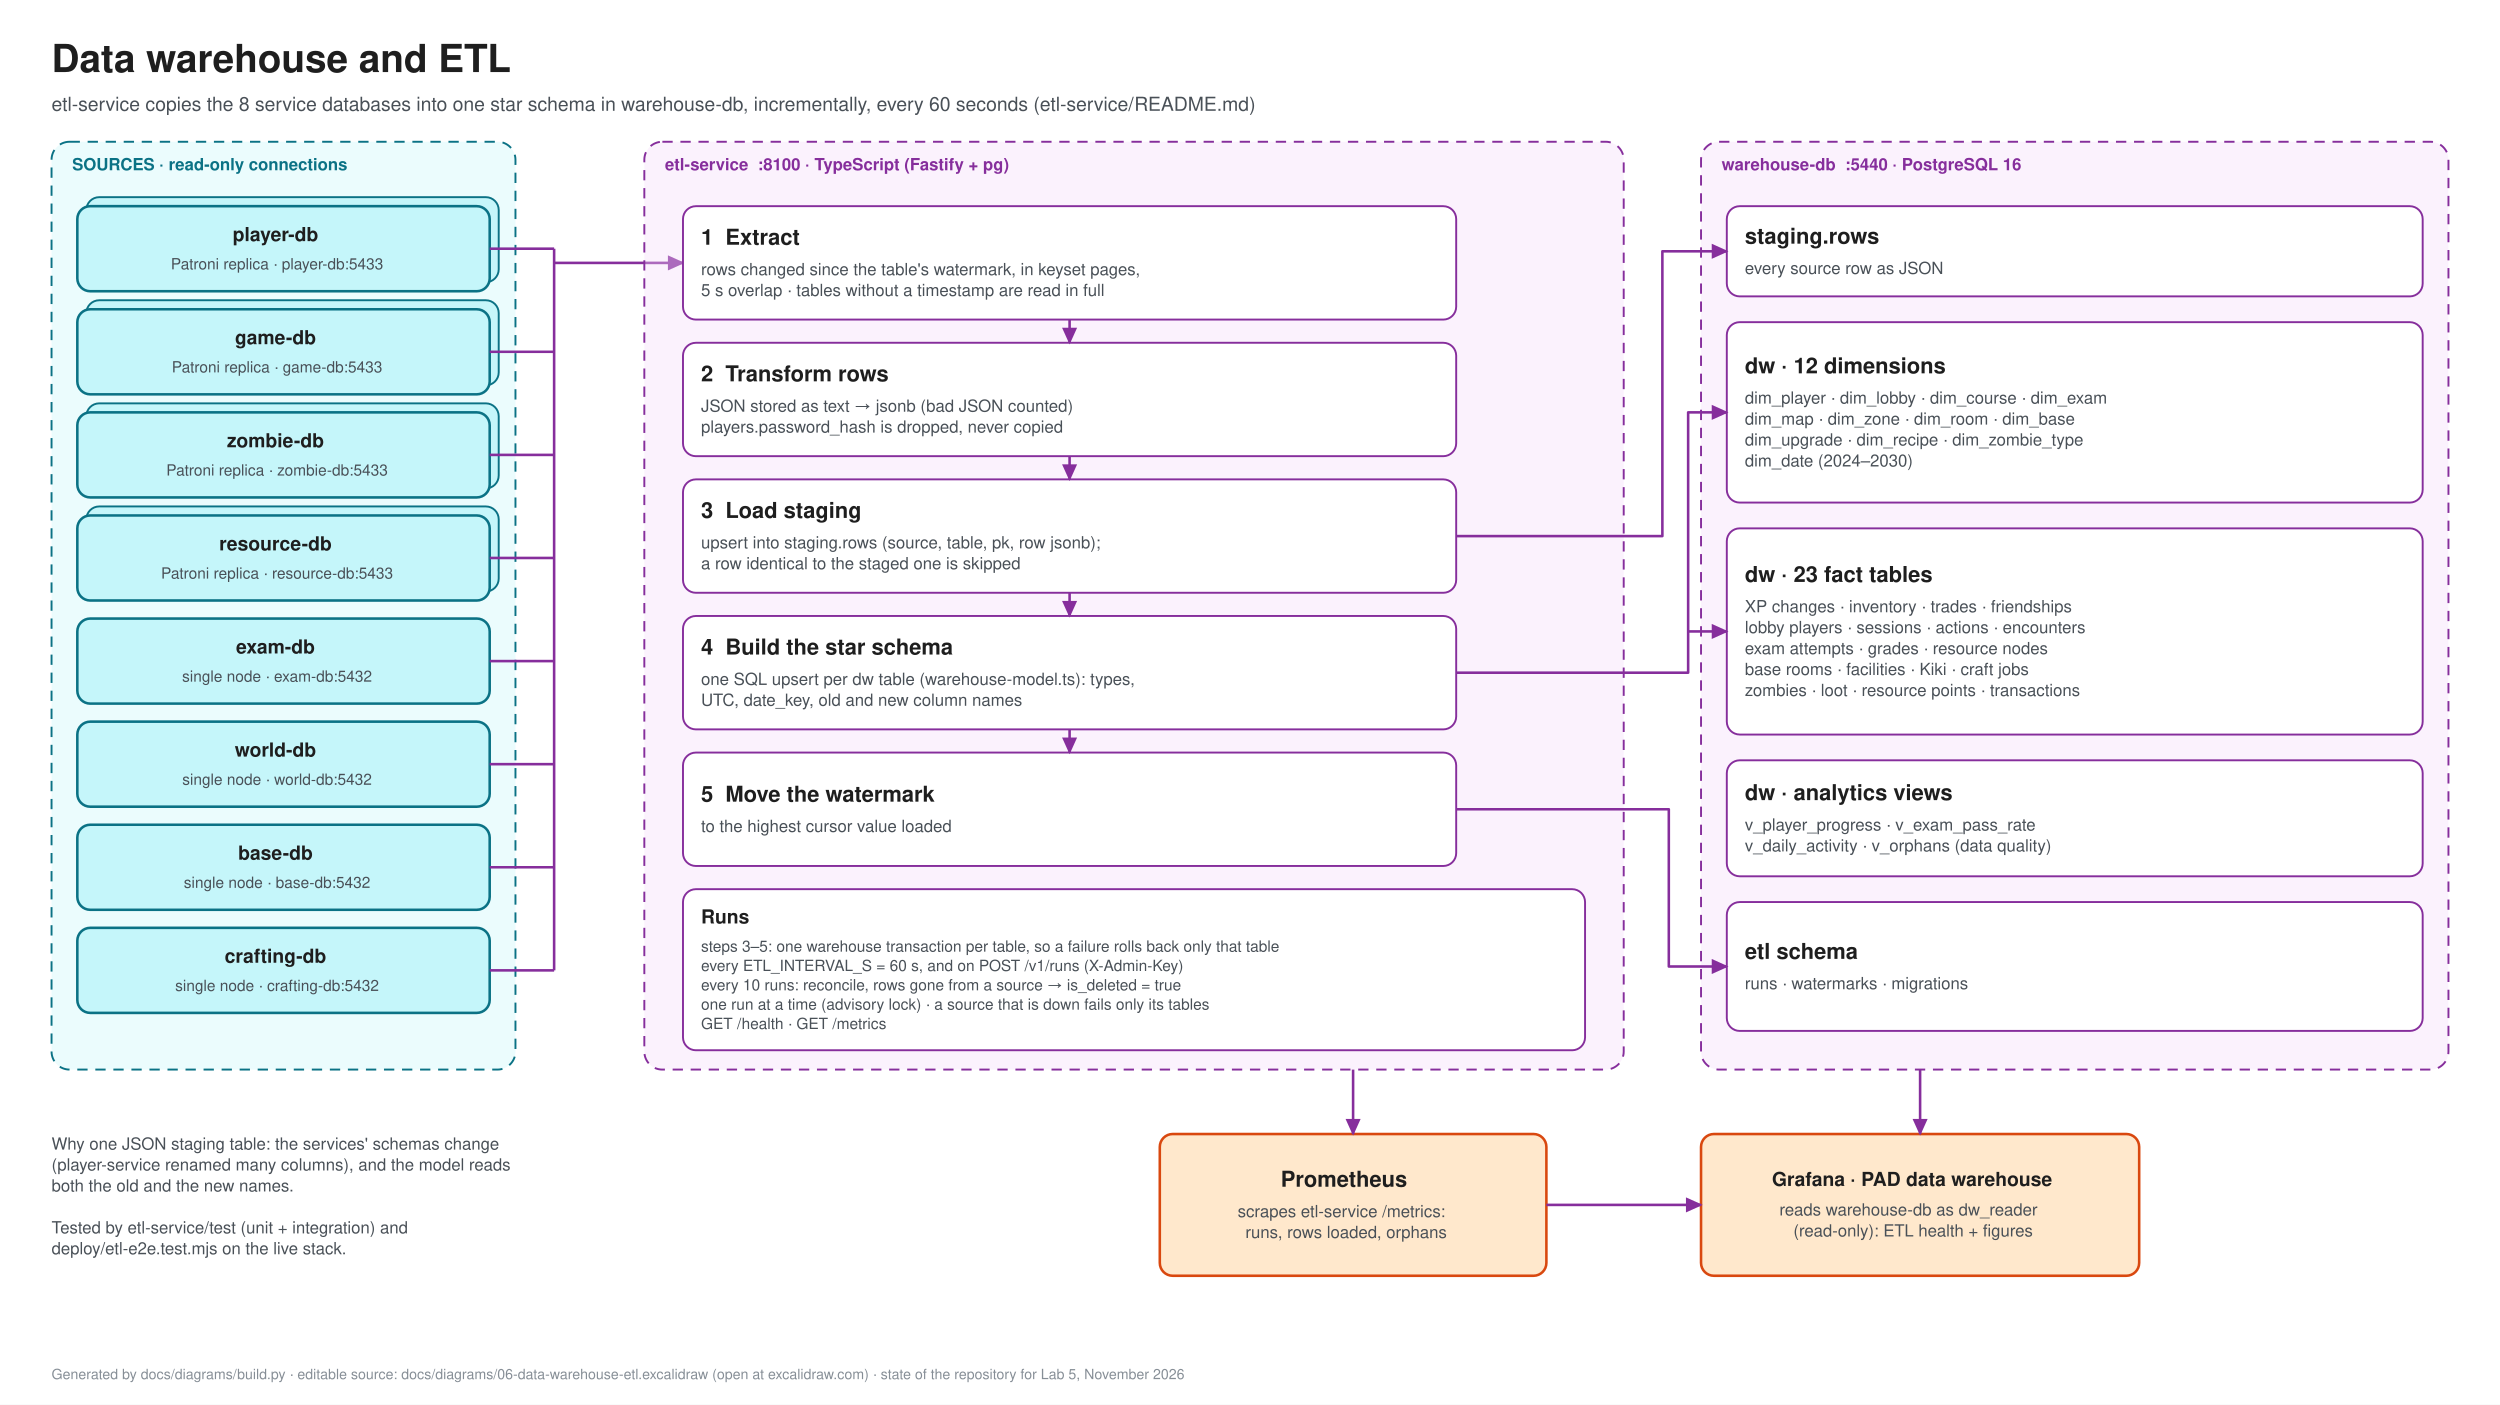
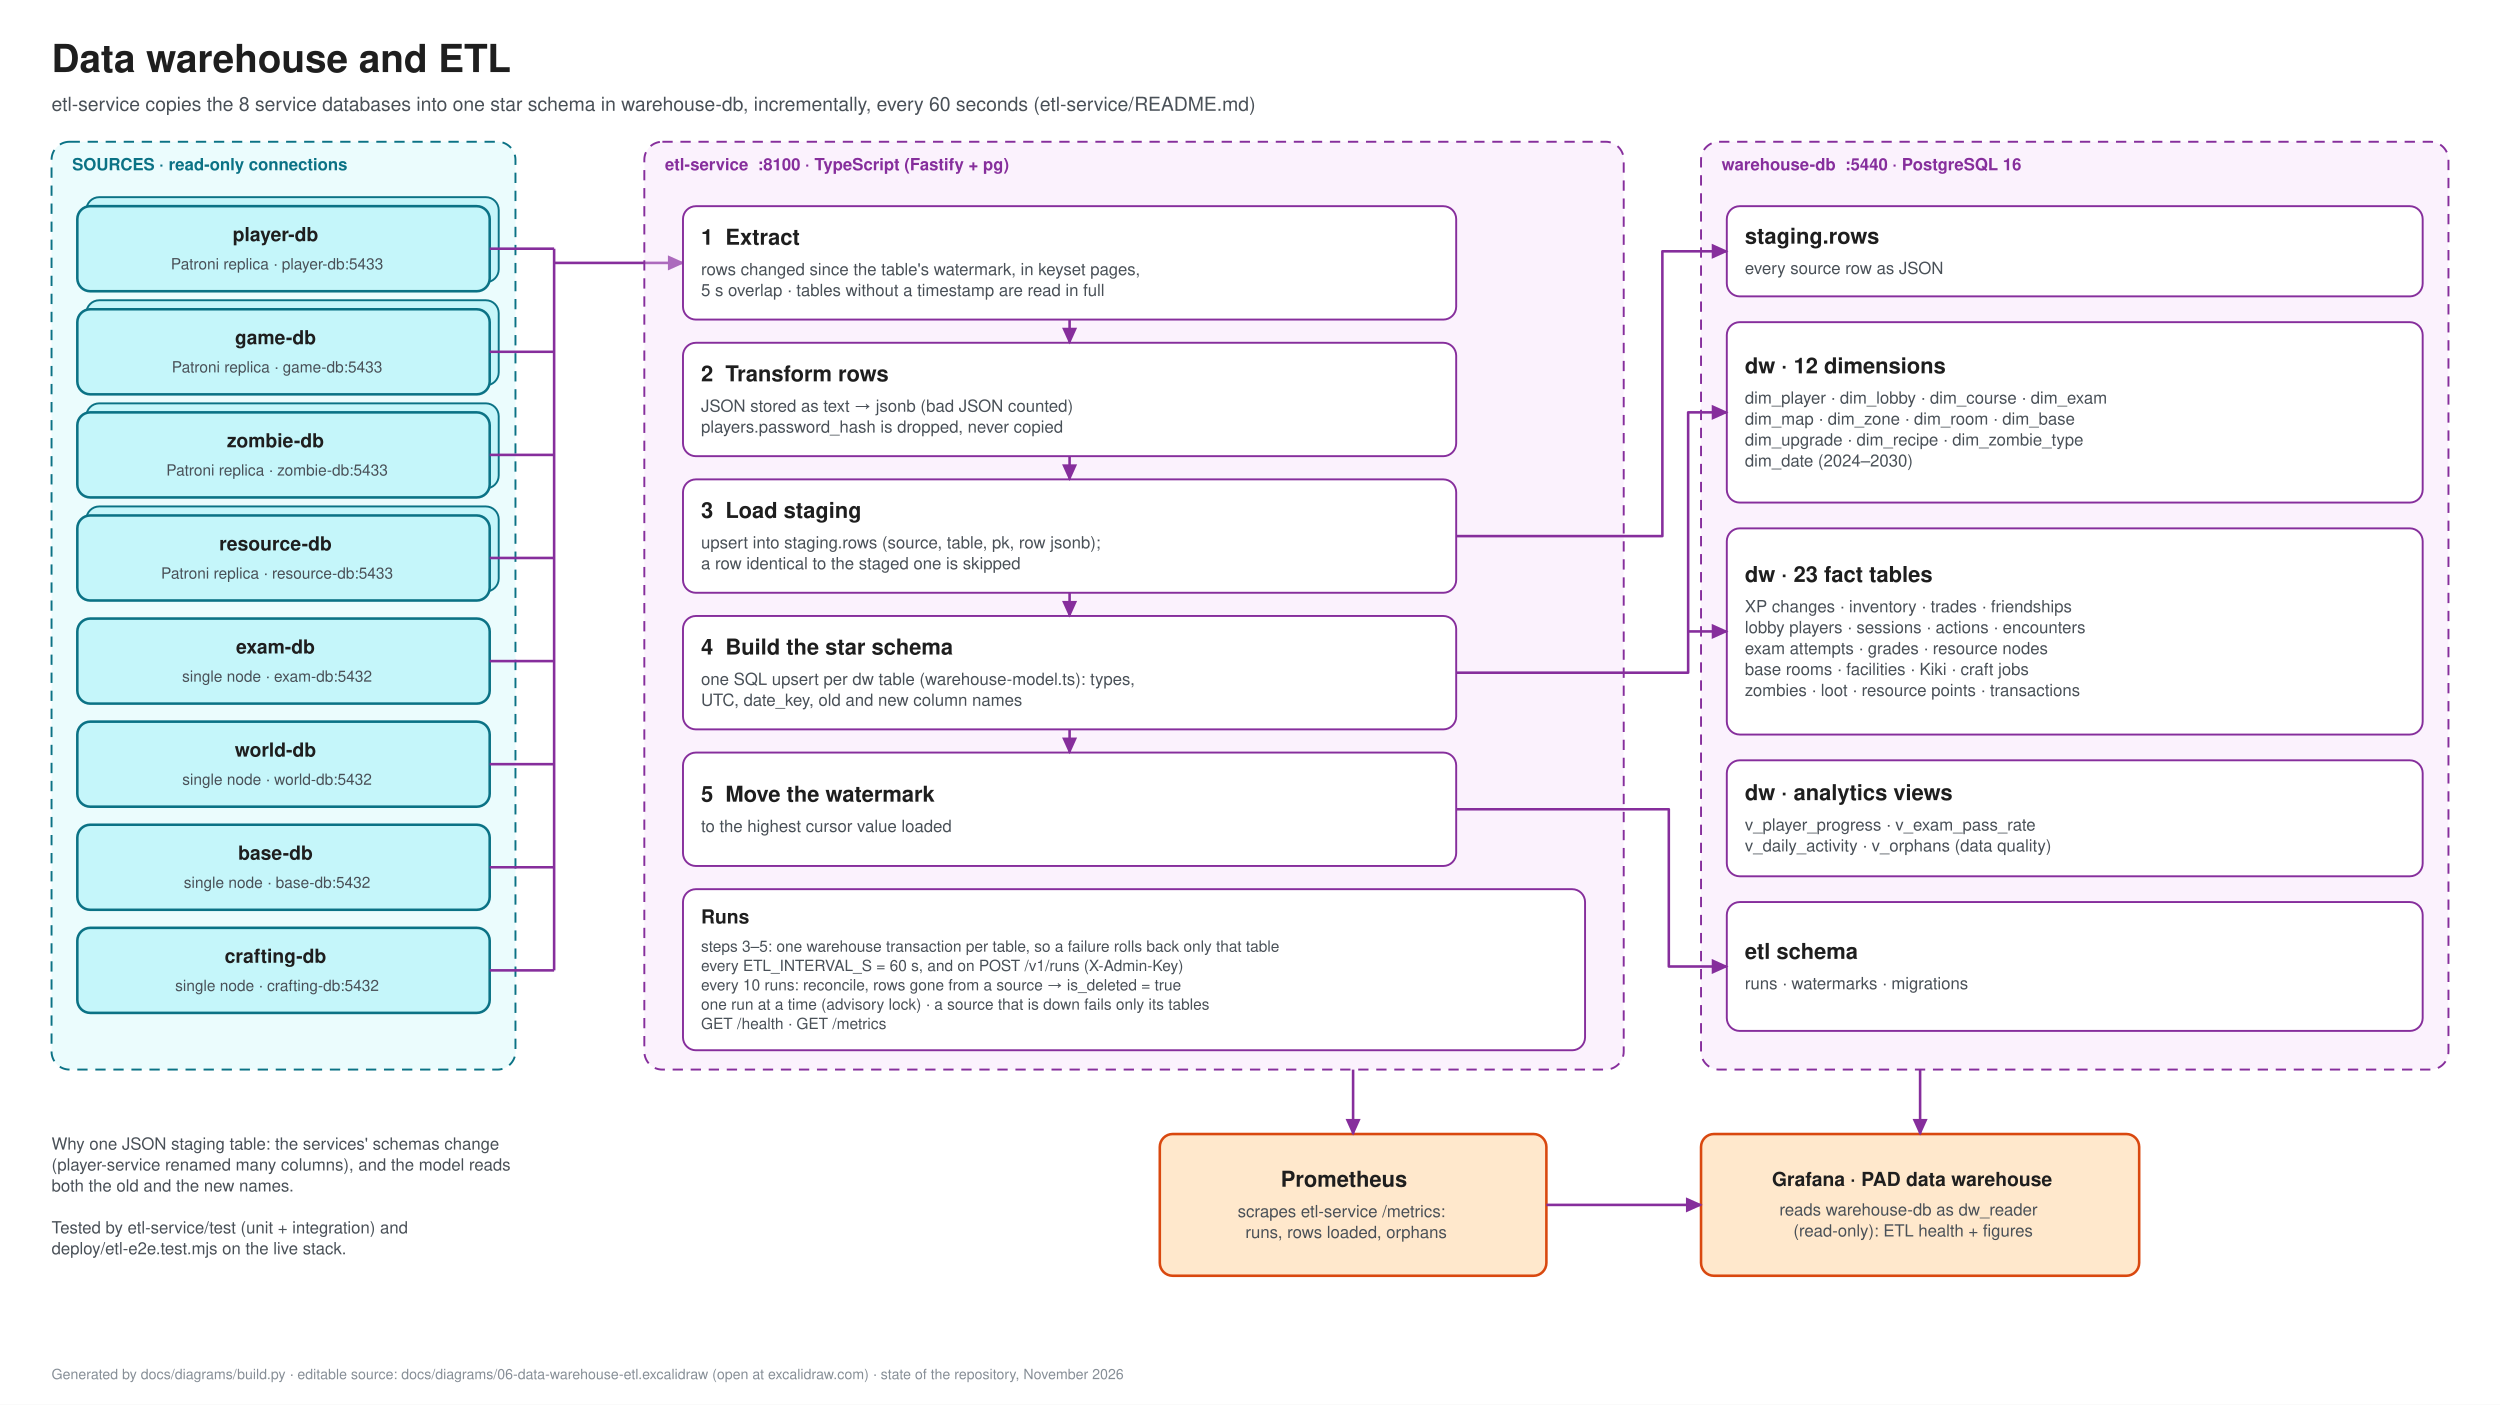
<svg xmlns="http://www.w3.org/2000/svg" width="1940" height="1090" viewBox="0 0 1940 1090" font-family="Helvetica Neue, Helvetica, Arial, sans-serif">
  <defs>
    <marker id="m862e9c" viewBox="0 0 10 10" refX="9" refY="5" markerWidth="13" markerHeight="13" orient="auto-start-reverse" markerUnits="userSpaceOnUse">
      <path d="M0,0.5 L10,5 L0,9.5 z" fill="#862e9c" />
    </marker>
  </defs>
  <rect width="1940" height="1090" fill="#ffffff" />
  <text xml:space="preserve" style="white-space:pre" font-size="30" fill="#1e1e1e" text-anchor="start" font-weight="700">
    <tspan x="40.0" y="55.9">Data warehouse and ETL</tspan>
  </text>
  <text xml:space="preserve" style="white-space:pre" font-size="15" fill="#495057" text-anchor="start">
    <tspan x="40.0" y="86.0">etl-service copies the 8 service databases into one star schema in warehouse-db, incrementally, every 60 seconds (etl-service/README.md)</tspan>
  </text>
  <rect x="40.0" y="110.0" width="360.0" height="720.0" rx="14.0" fill="#c5f6fa" fill-opacity="0.35" stroke="#0b7285" stroke-width="1.5" stroke-dasharray="8 6" />
  <text xml:space="preserve" style="white-space:pre" font-size="13" fill="#0b7285" text-anchor="start" font-weight="700">
    <tspan x="56.0" y="132.1">SOURCES · read-only connections</tspan>
  </text>
  <rect x="67.0" y="153.0" width="320.0" height="66.0" rx="10.0" fill="#c5f6fa" stroke="#0b7285" stroke-width="1.5" />
  <rect x="60.0" y="160.0" width="320.0" height="66.0" rx="10.0" fill="#c5f6fa" stroke="#0b7285" stroke-width="2.0" />
  <text xml:space="preserve" style="white-space:pre" font-size="15" fill="#1e1e1e" text-anchor="middle" font-weight="700">
    <tspan x="220.0" y="187.1">player-db</tspan>
  </text>
  <text xml:space="preserve" style="white-space:pre" font-size="12" fill="#495057" text-anchor="middle">
    <tspan x="220.0" y="209.0">Patroni replica · player-db:5433</tspan>
  </text>
  <path d="M380.0,193.0 L430.0,193.0" fill="none" stroke="#862e9c" stroke-width="2" stroke-linejoin="round" />
  <rect x="67.0" y="233.0" width="320.0" height="66.0" rx="10.0" fill="#c5f6fa" stroke="#0b7285" stroke-width="1.5" />
  <rect x="60.0" y="240.0" width="320.0" height="66.0" rx="10.0" fill="#c5f6fa" stroke="#0b7285" stroke-width="2.0" />
  <text xml:space="preserve" style="white-space:pre" font-size="15" fill="#1e1e1e" text-anchor="middle" font-weight="700">
    <tspan x="220.0" y="267.1">game-db</tspan>
  </text>
  <text xml:space="preserve" style="white-space:pre" font-size="12" fill="#495057" text-anchor="middle">
    <tspan x="220.0" y="289.0">Patroni replica · game-db:5433</tspan>
  </text>
  <path d="M380.0,273.0 L430.0,273.0" fill="none" stroke="#862e9c" stroke-width="2" stroke-linejoin="round" />
  <rect x="67.0" y="313.0" width="320.0" height="66.0" rx="10.0" fill="#c5f6fa" stroke="#0b7285" stroke-width="1.5" />
  <rect x="60.0" y="320.0" width="320.0" height="66.0" rx="10.0" fill="#c5f6fa" stroke="#0b7285" stroke-width="2.0" />
  <text xml:space="preserve" style="white-space:pre" font-size="15" fill="#1e1e1e" text-anchor="middle" font-weight="700">
    <tspan x="220.0" y="347.1">zombie-db</tspan>
  </text>
  <text xml:space="preserve" style="white-space:pre" font-size="12" fill="#495057" text-anchor="middle">
    <tspan x="220.0" y="369.0">Patroni replica · zombie-db:5433</tspan>
  </text>
  <path d="M380.0,353.0 L430.0,353.0" fill="none" stroke="#862e9c" stroke-width="2" stroke-linejoin="round" />
  <rect x="67.0" y="393.0" width="320.0" height="66.0" rx="10.0" fill="#c5f6fa" stroke="#0b7285" stroke-width="1.5" />
  <rect x="60.0" y="400.0" width="320.0" height="66.0" rx="10.0" fill="#c5f6fa" stroke="#0b7285" stroke-width="2.0" />
  <text xml:space="preserve" style="white-space:pre" font-size="15" fill="#1e1e1e" text-anchor="middle" font-weight="700">
    <tspan x="220.0" y="427.1">resource-db</tspan>
  </text>
  <text xml:space="preserve" style="white-space:pre" font-size="12" fill="#495057" text-anchor="middle">
    <tspan x="220.0" y="449.0">Patroni replica · resource-db:5433</tspan>
  </text>
  <path d="M380.0,433.0 L430.0,433.0" fill="none" stroke="#862e9c" stroke-width="2" stroke-linejoin="round" />
  <rect x="60.0" y="480.0" width="320.0" height="66.0" rx="10.0" fill="#c5f6fa" stroke="#0b7285" stroke-width="2.0" />
  <text xml:space="preserve" style="white-space:pre" font-size="15" fill="#1e1e1e" text-anchor="middle" font-weight="700">
    <tspan x="220.0" y="507.1">exam-db</tspan>
  </text>
  <text xml:space="preserve" style="white-space:pre" font-size="12" fill="#495057" text-anchor="middle">
    <tspan x="220.0" y="529.0">single node · exam-db:5432</tspan>
  </text>
  <path d="M380.0,513.0 L430.0,513.0" fill="none" stroke="#862e9c" stroke-width="2" stroke-linejoin="round" />
  <rect x="60.0" y="560.0" width="320.0" height="66.0" rx="10.0" fill="#c5f6fa" stroke="#0b7285" stroke-width="2.0" />
  <text xml:space="preserve" style="white-space:pre" font-size="15" fill="#1e1e1e" text-anchor="middle" font-weight="700">
    <tspan x="220.0" y="587.1">world-db</tspan>
  </text>
  <text xml:space="preserve" style="white-space:pre" font-size="12" fill="#495057" text-anchor="middle">
    <tspan x="220.0" y="609.0">single node · world-db:5432</tspan>
  </text>
  <path d="M380.0,593.0 L430.0,593.0" fill="none" stroke="#862e9c" stroke-width="2" stroke-linejoin="round" />
  <rect x="60.0" y="640.0" width="320.0" height="66.0" rx="10.0" fill="#c5f6fa" stroke="#0b7285" stroke-width="2.0" />
  <text xml:space="preserve" style="white-space:pre" font-size="15" fill="#1e1e1e" text-anchor="middle" font-weight="700">
    <tspan x="220.0" y="667.1">base-db</tspan>
  </text>
  <text xml:space="preserve" style="white-space:pre" font-size="12" fill="#495057" text-anchor="middle">
    <tspan x="220.0" y="689.0">single node · base-db:5432</tspan>
  </text>
  <path d="M380.0,673.0 L430.0,673.0" fill="none" stroke="#862e9c" stroke-width="2" stroke-linejoin="round" />
  <rect x="60.0" y="720.0" width="320.0" height="66.0" rx="10.0" fill="#c5f6fa" stroke="#0b7285" stroke-width="2.0" />
  <text xml:space="preserve" style="white-space:pre" font-size="15" fill="#1e1e1e" text-anchor="middle" font-weight="700">
    <tspan x="220.0" y="747.1">crafting-db</tspan>
  </text>
  <text xml:space="preserve" style="white-space:pre" font-size="12" fill="#495057" text-anchor="middle">
    <tspan x="220.0" y="769.0">single node · crafting-db:5432</tspan>
  </text>
  <path d="M380.0,753.0 L430.0,753.0" fill="none" stroke="#862e9c" stroke-width="2" stroke-linejoin="round" />
  <path d="M430.0,193.0 L430.0,753.0" fill="none" stroke="#862e9c" stroke-width="2" stroke-linejoin="round" />
  <path d="M430.0,204.0 L530.0,204.0" fill="none" stroke="#862e9c" stroke-width="2.0" stroke-linejoin="round" marker-end="url(#m862e9c)" />
  <rect x="500.0" y="110.0" width="760.0" height="720.0" rx="14.0" fill="#f3d9fa" fill-opacity="0.35" stroke="#862e9c" stroke-width="1.5" stroke-dasharray="8 6" />
  <text xml:space="preserve" style="white-space:pre" font-size="13" fill="#862e9c" text-anchor="start" font-weight="700">
    <tspan x="516.0" y="132.1">etl-service  :8100 · TypeScript (Fastify + pg)</tspan>
  </text>
  <rect x="530.0" y="160.0" width="600.0" height="88.0" rx="10.0" fill="#ffffff" stroke="#862e9c" stroke-width="1.5" />
  <text xml:space="preserve" style="white-space:pre" font-size="17" fill="#1e1e1e" text-anchor="start" font-weight="700">
    <tspan x="544.0" y="189.9">1  Extract</tspan>
  </text>
  <text xml:space="preserve" style="white-space:pre" font-size="13" fill="#495057" text-anchor="start">
    <tspan x="544.0" y="213.5">rows changed since the table's watermark, in keyset pages,</tspan>
    <tspan x="544.0" y="229.7">5 s overlap · tables without a timestamp are read in full</tspan>
  </text>
  <rect x="530.0" y="266.0" width="600.0" height="88.0" rx="10.0" fill="#ffffff" stroke="#862e9c" stroke-width="1.5" />
  <text xml:space="preserve" style="white-space:pre" font-size="17" fill="#1e1e1e" text-anchor="start" font-weight="700">
    <tspan x="544.0" y="295.9">2  Transform rows</tspan>
  </text>
  <text xml:space="preserve" style="white-space:pre" font-size="13" fill="#495057" text-anchor="start">
    <tspan x="544.0" y="319.5">JSON stored as text → jsonb (bad JSON counted)</tspan>
    <tspan x="544.0" y="335.7">players.password_hash is dropped, never copied</tspan>
  </text>
  <path d="M830.0,248.0 L830.0,266.0" fill="none" stroke="#862e9c" stroke-width="2.0" stroke-linejoin="round" marker-end="url(#m862e9c)" />
  <rect x="530.0" y="372.0" width="600.0" height="88.0" rx="10.0" fill="#ffffff" stroke="#862e9c" stroke-width="1.5" />
  <text xml:space="preserve" style="white-space:pre" font-size="17" fill="#1e1e1e" text-anchor="start" font-weight="700">
    <tspan x="544.0" y="401.9">3  Load staging</tspan>
  </text>
  <text xml:space="preserve" style="white-space:pre" font-size="13" fill="#495057" text-anchor="start">
    <tspan x="544.0" y="425.5">upsert into staging.rows (source, table, pk, row jsonb);</tspan>
    <tspan x="544.0" y="441.7">a row identical to the staged one is skipped</tspan>
  </text>
  <path d="M830.0,354.0 L830.0,372.0" fill="none" stroke="#862e9c" stroke-width="2.0" stroke-linejoin="round" marker-end="url(#m862e9c)" />
  <rect x="530.0" y="478.0" width="600.0" height="88.0" rx="10.0" fill="#ffffff" stroke="#862e9c" stroke-width="1.5" />
  <text xml:space="preserve" style="white-space:pre" font-size="17" fill="#1e1e1e" text-anchor="start" font-weight="700">
    <tspan x="544.0" y="507.9">4  Build the star schema</tspan>
  </text>
  <text xml:space="preserve" style="white-space:pre" font-size="13" fill="#495057" text-anchor="start">
    <tspan x="544.0" y="531.5">one SQL upsert per dw table (warehouse-model.ts): types,</tspan>
    <tspan x="544.0" y="547.7">UTC, date_key, old and new column names</tspan>
  </text>
  <path d="M830.0,460.0 L830.0,478.0" fill="none" stroke="#862e9c" stroke-width="2.0" stroke-linejoin="round" marker-end="url(#m862e9c)" />
  <rect x="530.0" y="584.0" width="600.0" height="88.0" rx="10.0" fill="#ffffff" stroke="#862e9c" stroke-width="1.5" />
  <text xml:space="preserve" style="white-space:pre" font-size="17" fill="#1e1e1e" text-anchor="start" font-weight="700">
    <tspan x="544.0" y="622.1">5  Move the watermark</tspan>
  </text>
  <text xml:space="preserve" style="white-space:pre" font-size="13" fill="#495057" text-anchor="start">
    <tspan x="544.0" y="645.6">to the highest cursor value loaded</tspan>
  </text>
  <path d="M830.0,566.0 L830.0,584.0" fill="none" stroke="#862e9c" stroke-width="2.0" stroke-linejoin="round" marker-end="url(#m862e9c)" />
  <rect x="530.0" y="690.0" width="700.0" height="125.0" rx="10.0" fill="#ffffff" stroke="#862e9c" stroke-width="1.5" />
  <text xml:space="preserve" style="white-space:pre" font-size="15" fill="#1e1e1e" text-anchor="start" font-weight="700">
    <tspan x="544.0" y="716.6">Runs</tspan>
  </text>
  <text xml:space="preserve" style="white-space:pre" font-size="12" fill="#495057" text-anchor="start">
    <tspan x="544.0" y="738.5">steps 3–5: one warehouse transaction per table, so a failure rolls back only that table</tspan>
    <tspan x="544.0" y="753.5">every ETL_INTERVAL_S = 60 s, and on POST /v1/runs (X-Admin-Key)</tspan>
    <tspan x="544.0" y="768.5">every 10 runs: reconcile, rows gone from a source → is_deleted = true</tspan>
    <tspan x="544.0" y="783.5">one run at a time (advisory lock) · a source that is down fails only its tables</tspan>
    <tspan x="544.0" y="798.5">GET /health · GET /metrics</tspan>
  </text>
  <rect x="1320.0" y="110.0" width="580.0" height="720.0" rx="14.0" fill="#f3d9fa" fill-opacity="0.35" stroke="#862e9c" stroke-width="1.5" stroke-dasharray="8 6" />
  <text xml:space="preserve" style="white-space:pre" font-size="13" fill="#862e9c" text-anchor="start" font-weight="700">
    <tspan x="1336.0" y="132.1">warehouse-db  :5440 · PostgreSQL 16</tspan>
  </text>
  <rect x="1340.0" y="160.0" width="540.0" height="70.0" rx="10.0" fill="#ffffff" stroke="#862e9c" stroke-width="1.5" />
  <text xml:space="preserve" style="white-space:pre" font-size="17" fill="#1e1e1e" text-anchor="start" font-weight="700">
    <tspan x="1354.0" y="189.1">staging.rows</tspan>
  </text>
  <text xml:space="preserve" style="white-space:pre" font-size="13" fill="#495057" text-anchor="start">
    <tspan x="1354.0" y="212.6">every source row as JSON</tspan>
  </text>
  <rect x="1340.0" y="250.0" width="540.0" height="140.0" rx="10.0" fill="#ffffff" stroke="#862e9c" stroke-width="1.5" />
  <text xml:space="preserve" style="white-space:pre" font-size="17" fill="#1e1e1e" text-anchor="start" font-weight="700">
    <tspan x="1354.0" y="289.7">dw · 12 dimensions</tspan>
  </text>
  <text xml:space="preserve" style="white-space:pre" font-size="13" fill="#495057" text-anchor="start">
    <tspan x="1354.0" y="313.2">dim_player · dim_lobby · dim_course · dim_exam</tspan>
    <tspan x="1354.0" y="329.5">dim_map · dim_zone · dim_room · dim_base</tspan>
    <tspan x="1354.0" y="345.7">dim_upgrade · dim_recipe · dim_zombie_type</tspan>
    <tspan x="1354.0" y="362.0">dim_date (2024–2030)</tspan>
  </text>
  <rect x="1340.0" y="410.0" width="540.0" height="160.0" rx="10.0" fill="#ffffff" stroke="#862e9c" stroke-width="1.5" />
  <text xml:space="preserve" style="white-space:pre" font-size="17" fill="#1e1e1e" text-anchor="start" font-weight="700">
    <tspan x="1354.0" y="451.6">dw · 23 fact tables</tspan>
  </text>
  <text xml:space="preserve" style="white-space:pre" font-size="13" fill="#495057" text-anchor="start">
    <tspan x="1354.0" y="475.1">XP changes · inventory · trades · friendships</tspan>
    <tspan x="1354.0" y="491.3">lobby players · sessions · actions · encounters</tspan>
    <tspan x="1354.0" y="507.6">exam attempts · grades · resource nodes</tspan>
    <tspan x="1354.0" y="523.8">base rooms · facilities · Kiki · craft jobs</tspan>
    <tspan x="1354.0" y="540.1">zombies · loot · resource points · transactions</tspan>
  </text>
  <rect x="1340.0" y="590.0" width="540.0" height="90.0" rx="10.0" fill="#ffffff" stroke="#862e9c" stroke-width="1.5" />
  <text xml:space="preserve" style="white-space:pre" font-size="17" fill="#1e1e1e" text-anchor="start" font-weight="700">
    <tspan x="1354.0" y="620.9">dw · analytics views</tspan>
  </text>
  <text xml:space="preserve" style="white-space:pre" font-size="13" fill="#495057" text-anchor="start">
    <tspan x="1354.0" y="644.5">v_player_progress · v_exam_pass_rate</tspan>
    <tspan x="1354.0" y="660.7">v_daily_activity · v_orphans (data quality)</tspan>
  </text>
  <rect x="1340.0" y="700.0" width="540.0" height="100.0" rx="10.0" fill="#ffffff" stroke="#862e9c" stroke-width="1.5" />
  <text xml:space="preserve" style="white-space:pre" font-size="17" fill="#1e1e1e" text-anchor="start" font-weight="700">
    <tspan x="1354.0" y="744.1">etl schema</tspan>
  </text>
  <text xml:space="preserve" style="white-space:pre" font-size="13" fill="#495057" text-anchor="start">
    <tspan x="1354.0" y="767.6">runs · watermarks · migrations</tspan>
  </text>
  <path d="M1130.0,416.0 L1290.0,416.0 L1290.0,195.0 L1340.0,195.0" fill="none" stroke="#862e9c" stroke-width="2.0" stroke-linejoin="round" marker-end="url(#m862e9c)" />
  <path d="M1130.0,522.0 L1310.0,522.0 L1310.0,320.0 L1340.0,320.0" fill="none" stroke="#862e9c" stroke-width="2.0" stroke-linejoin="round" marker-end="url(#m862e9c)" />
  <path d="M1310.0,490.0 L1340.0,490.0" fill="none" stroke="#862e9c" stroke-width="2.0" stroke-linejoin="round" marker-end="url(#m862e9c)" />
  <path d="M1130.0,628.0 L1295.0,628.0 L1295.0,750.0 L1340.0,750.0" fill="none" stroke="#862e9c" stroke-width="2.0" stroke-linejoin="round" marker-end="url(#m862e9c)" />
  <rect x="900.0" y="880.0" width="300.0" height="110.0" rx="10.0" fill="#ffe8cc" stroke="#d9480f" stroke-width="2.0" />
  <text xml:space="preserve" style="white-space:pre" font-size="17" fill="#1e1e1e" text-anchor="middle" font-weight="700">
    <tspan x="1050.0" y="920.9">Prometheus</tspan>
  </text>
  <text xml:space="preserve" style="white-space:pre" font-size="13" fill="#495057" text-anchor="middle">
    <tspan x="1050.0" y="944.5">scrapes etl-service /metrics:</tspan>
    <tspan x="1050.0" y="960.7">runs, rows loaded, orphans</tspan>
  </text>
  <rect x="1320.0" y="880.0" width="340.0" height="110.0" rx="10.0" fill="#ffe8cc" stroke="#d9480f" stroke-width="2.0" />
  <text xml:space="preserve" style="white-space:pre" font-size="15" fill="#1e1e1e" text-anchor="middle" font-weight="700">
    <tspan x="1490.0" y="920.3">Grafana · PAD data warehouse</tspan>
  </text>
  <text xml:space="preserve" style="white-space:pre" font-size="13" fill="#495057" text-anchor="middle">
    <tspan x="1490.0" y="943.2">reads warehouse-db as dw_reader</tspan>
    <tspan x="1490.0" y="959.5">(read-only): ETL health + figures</tspan>
  </text>
  <path d="M1050.0,830.0 L1050.0,880.0" fill="none" stroke="#862e9c" stroke-width="2.0" stroke-linejoin="round" marker-end="url(#m862e9c)" />
  <path d="M1490.0,830.0 L1490.0,880.0" fill="none" stroke="#862e9c" stroke-width="2.0" stroke-linejoin="round" marker-end="url(#m862e9c)" />
  <path d="M1200.0,935.0 L1320.0,935.0" fill="none" stroke="#862e9c" stroke-width="2.0" stroke-linejoin="round" marker-end="url(#m862e9c)" />
  <text xml:space="preserve" style="white-space:pre" font-size="13" fill="#495057" text-anchor="start">
    <tspan x="40.0" y="892.1">Why one JSON staging table: the services' schemas change</tspan>
    <tspan x="40.0" y="908.3">(player-service renamed many columns), and the model reads</tspan>
    <tspan x="40.0" y="924.6">both the old and the new names.</tspan>
    <tspan x="40.0" y="940.8" />
    <tspan x="40.0" y="957.1">Tested by etl-service/test (unit + integration) and</tspan>
    <tspan x="40.0" y="973.3">deploy/etl-e2e.test.mjs on the live stack.</tspan>
  </text>
  <text xml:space="preserve" style="white-space:pre" font-size="11" fill="#868e96" text-anchor="start">
-     <tspan x="40.0" y="1070.2">Generated by docs/diagrams/build.py · editable source: docs/diagrams/06-data-warehouse-etl.excalidraw (open at excalidraw.com) · state of the repository for Lab 5, November 2026</tspan>
+     <tspan x="40.0" y="1070.2">Generated by docs/diagrams/build.py · editable source: docs/diagrams/06-data-warehouse-etl.excalidraw (open at excalidraw.com) · state of the repository, November 2026</tspan>
  </text>
</svg>
